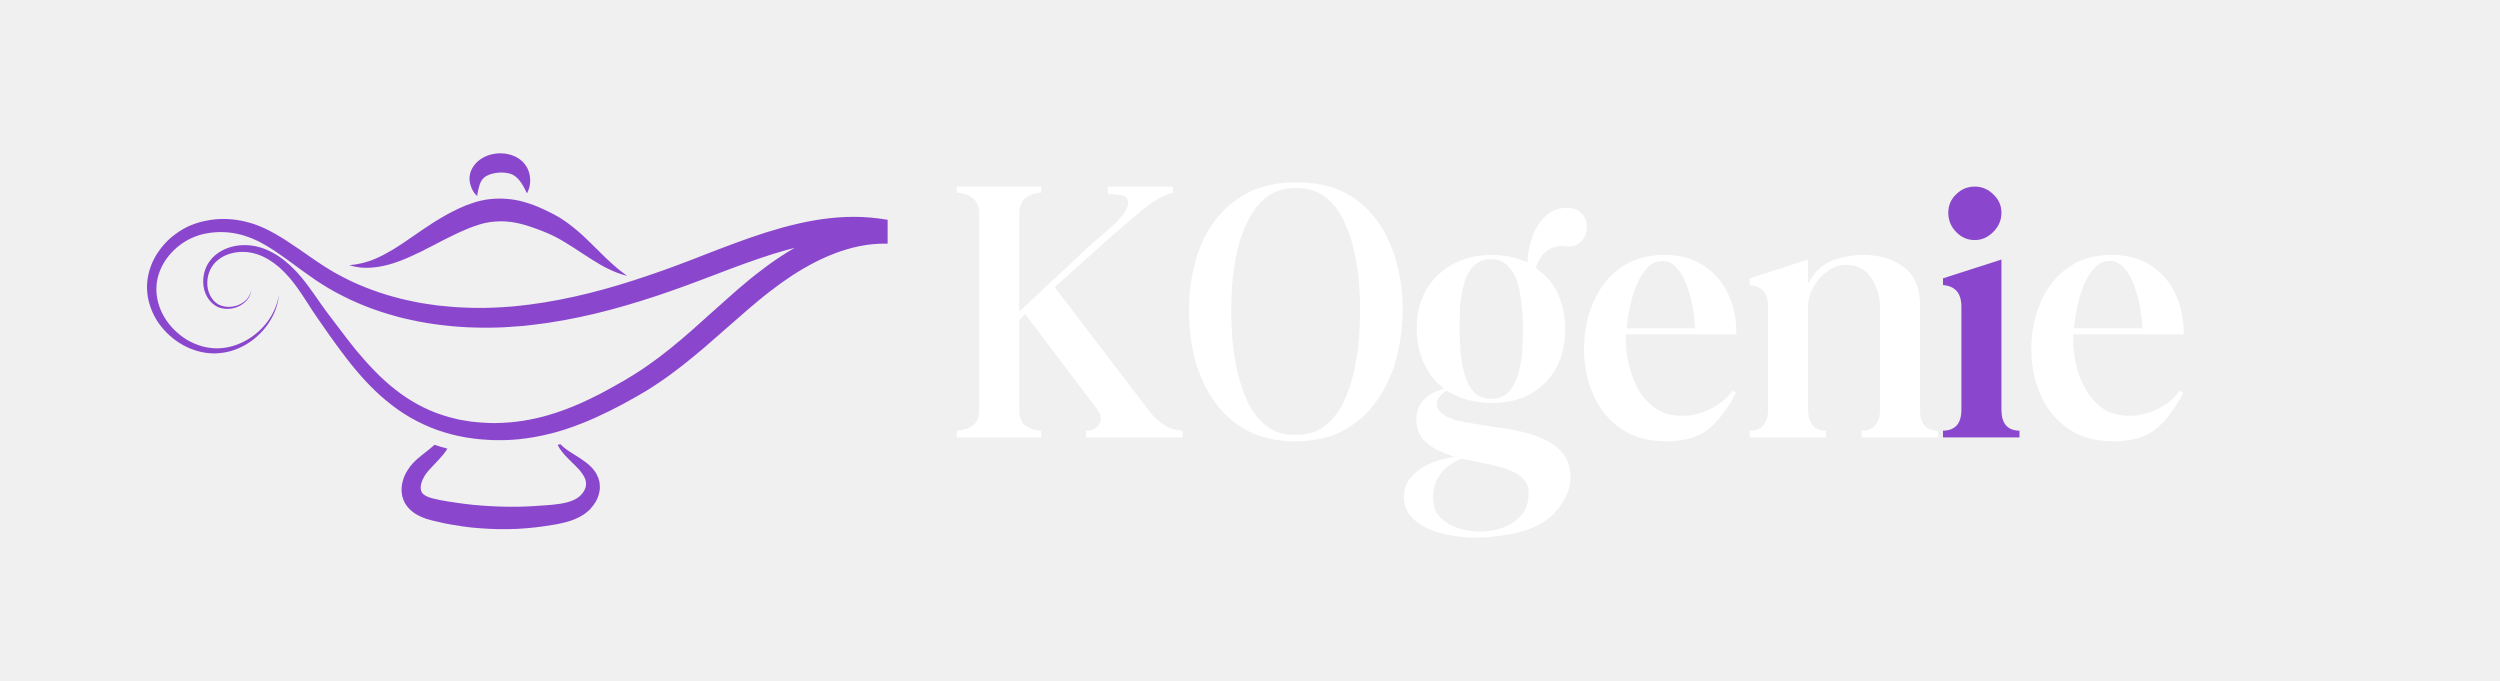
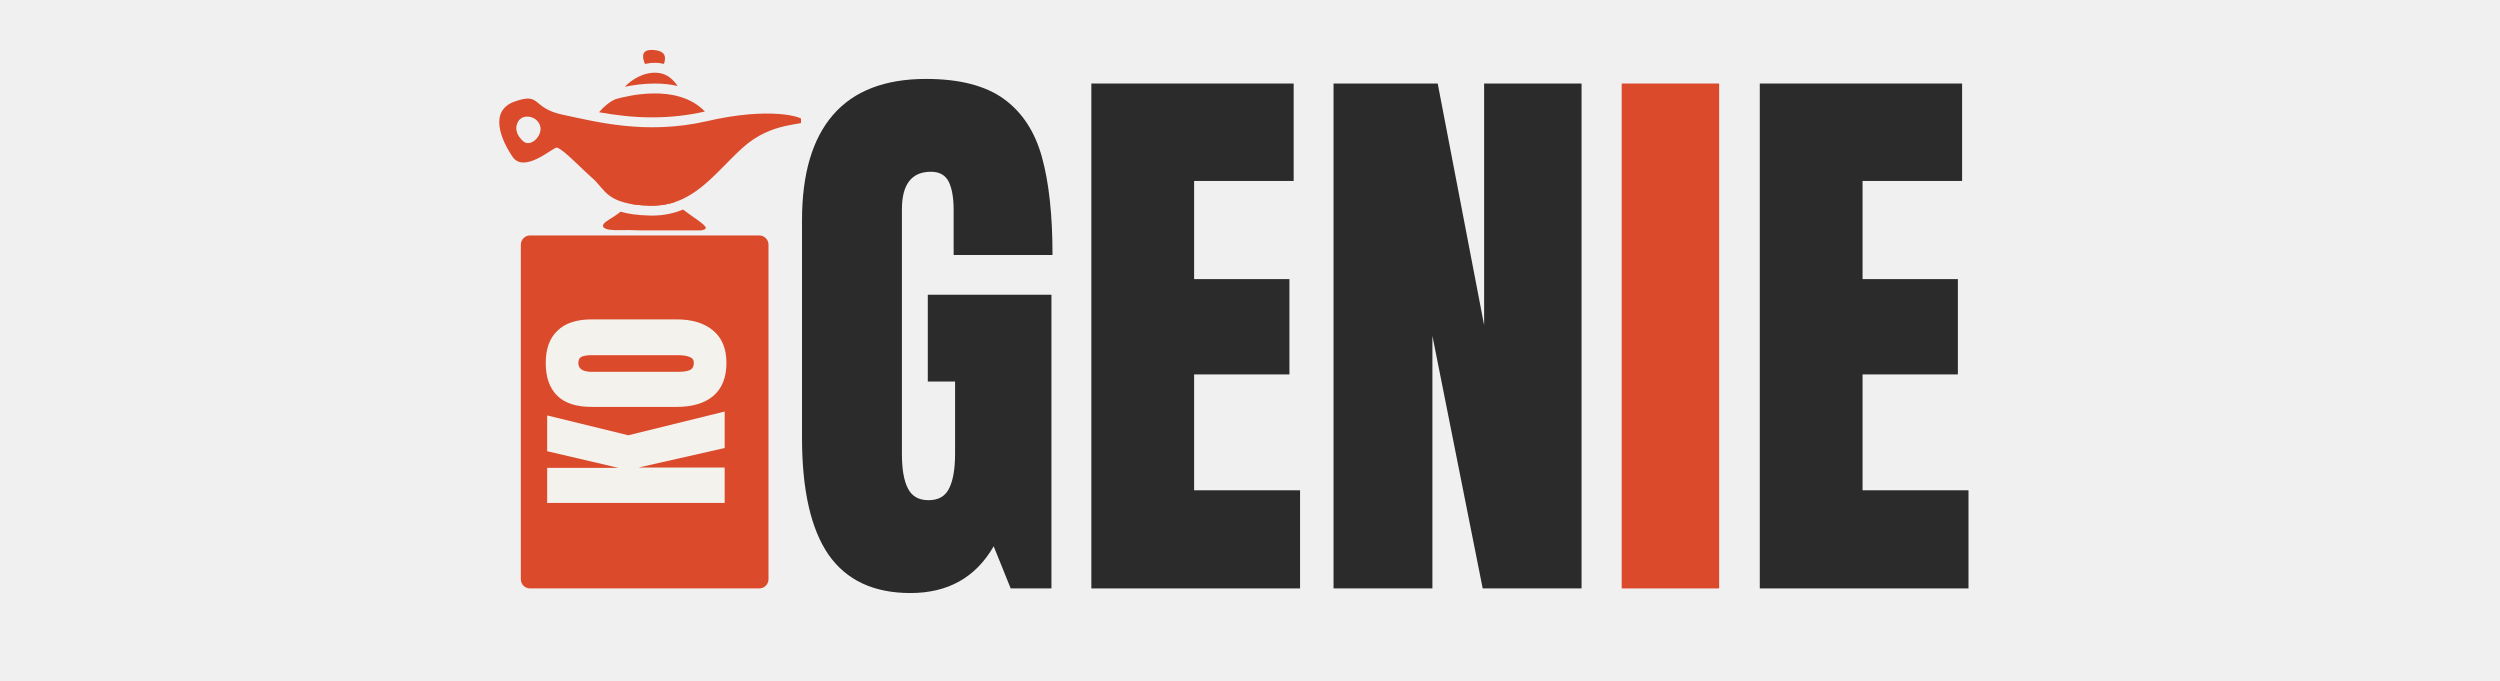
<svg xmlns="http://www.w3.org/2000/svg" width="147" zoomAndPan="magnify" viewBox="0 0 110.25 30" height="40" preserveAspectRatio="xMidYMid meet" version="1.0">
  <defs>
    <g />
-     <clipPath id="8ba54fa2aa">
-       <path d="M 6.484 9.547 L 39.145 9.547 L 39.145 19.418 L 6.484 19.418 Z M 6.484 9.547 " clip-rule="nonzero" />
+     <clipPath id="ffde6cd8a9">
+       <path d="M 22.969 10.383 L 33.891 10.383 L 33.891 25.953 L 22.969 25.953 Z M 22.969 10.383 " clip-rule="nonzero" />
    </clipPath>
-     <clipPath id="f5e36db092">
-       <path d="M 20 6.758 L 24 6.758 L 24 9 L 20 9 Z M 20 6.758 " clip-rule="nonzero" />
+     <clipPath id="9de59478de">
+       <path d="M 23.375 10.383 L 33.484 10.383 C 33.59 10.383 33.695 10.426 33.77 10.504 C 33.848 10.578 33.891 10.684 33.891 10.789 L 33.891 25.543 C 33.891 25.652 33.848 25.754 33.77 25.832 C 33.695 25.906 33.59 25.949 33.484 25.949 L 23.375 25.949 C 23.266 25.949 23.164 25.906 23.086 25.832 C 23.012 25.754 22.969 25.652 22.969 25.543 L 22.969 10.789 C 22.969 10.684 23.012 10.578 23.086 10.504 C 23.164 10.426 23.266 10.383 23.375 10.383 Z M 23.375 10.383 " clip-rule="nonzero" />
    </clipPath>
-     <clipPath id="fc7a5ce798">
-       <path d="M 17.703 19.574 L 26.461 19.574 L 26.461 23.336 L 17.703 23.336 Z M 17.703 19.574 " clip-rule="nonzero" />
+     <clipPath id="605f97331d">
+       <path d="M 26 9 L 32 9 L 32 10.16 L 26 10.16 Z M 26 9 " clip-rule="nonzero" />
+     </clipPath>
+     <clipPath id="c354e0a52c">
+       <path d="M 28 2.18 L 30 2.18 L 30 3 L 28 3 Z M 28 2.18 " clip-rule="nonzero" />
+     </clipPath>
+     <clipPath id="f5348f91cd">
+       <path d="M 22 4 L 35.324 4 L 35.324 10 L 22 10 Z M 22 4 " clip-rule="nonzero" />
    </clipPath>
  </defs>
-   <g fill="#ffffff" fill-opacity="1">
-     <g transform="translate(42.07386, 19.29001)">
+   <g fill="#2b2b2b" fill-opacity="1">
+     <g transform="translate(34.5717, 25.9496)">
      <g>
-         <path d="M 3.844 0 L 0.125 0 L 0.125 -0.297 C 0.383 -0.305 0.613 -0.379 0.812 -0.516 C 1.008 -0.648 1.109 -0.883 1.109 -1.219 L 1.109 -9.859 C 1.109 -10.18 1.008 -10.414 0.812 -10.562 C 0.613 -10.707 0.383 -10.785 0.125 -10.797 L 0.125 -11.062 L 3.844 -11.062 L 3.844 -10.797 C 3.582 -10.785 3.352 -10.707 3.156 -10.562 C 2.969 -10.414 2.875 -10.18 2.875 -9.859 L 2.875 -5.547 L 6.047 -8.516 C 6.141 -8.598 6.273 -8.711 6.453 -8.859 C 6.629 -9.004 6.812 -9.164 7 -9.344 C 7.188 -9.52 7.344 -9.691 7.469 -9.859 C 7.602 -10.035 7.672 -10.191 7.672 -10.328 C 7.672 -10.535 7.586 -10.648 7.422 -10.672 C 7.254 -10.703 7.039 -10.723 6.781 -10.734 L 6.781 -11.062 L 9.656 -11.062 L 9.656 -10.781 C 9.445 -10.75 9.195 -10.645 8.906 -10.469 C 8.625 -10.289 8.32 -10.062 8 -9.781 C 7.676 -9.508 7.348 -9.227 7.016 -8.938 L 4.438 -6.625 L 8.625 -1.141 C 8.801 -0.91 9.008 -0.719 9.25 -0.562 C 9.488 -0.406 9.766 -0.316 10.078 -0.297 L 10.078 0 L 5.812 0 L 5.812 -0.297 C 5.926 -0.297 6.051 -0.32 6.188 -0.375 C 6.258 -0.414 6.32 -0.473 6.375 -0.547 C 6.438 -0.617 6.469 -0.707 6.469 -0.812 C 6.469 -0.938 6.445 -1.031 6.406 -1.094 C 6.383 -1.133 6.363 -1.172 6.344 -1.203 C 6.312 -1.242 6.285 -1.273 6.266 -1.297 L 3.141 -5.438 L 2.875 -5.172 L 2.875 -1.219 C 2.875 -0.883 2.969 -0.648 3.156 -0.516 C 3.352 -0.379 3.582 -0.305 3.844 -0.297 Z M 3.844 0 " />
+         <path d="M 5.578 0.203 C 3.961 0.203 2.758 -0.359 1.969 -1.484 C 1.188 -2.617 0.797 -4.336 0.797 -6.641 L 0.797 -16.234 C 0.797 -18.285 1.254 -19.836 2.172 -20.891 C 3.086 -21.941 4.453 -22.469 6.266 -22.469 C 7.734 -22.469 8.875 -22.176 9.688 -21.594 C 10.5 -21.008 11.062 -20.156 11.375 -19.031 C 11.688 -17.906 11.844 -16.461 11.844 -14.703 L 7.484 -14.703 L 7.484 -16.688 C 7.484 -17.227 7.41 -17.645 7.266 -17.938 C 7.117 -18.227 6.859 -18.375 6.484 -18.375 C 5.629 -18.375 5.203 -17.82 5.203 -16.719 L 5.203 -5.938 C 5.203 -5.258 5.289 -4.75 5.469 -4.406 C 5.645 -4.062 5.945 -3.891 6.375 -3.891 C 6.812 -3.891 7.113 -4.062 7.281 -4.406 C 7.457 -4.75 7.547 -5.258 7.547 -5.938 L 7.547 -9.125 L 6.344 -9.125 L 6.344 -12.953 L 11.797 -12.953 L 11.797 0 L 10 0 L 9.25 -1.859 C 8.457 -0.484 7.234 0.203 5.578 0.203 Z M 5.578 0.203 " />
      </g>
    </g>
  </g>
-   <g fill="#ffffff" fill-opacity="1">
-     <g transform="translate(52.0139, 19.29001)">
+   <g fill="#2b2b2b" fill-opacity="1">
+     <g transform="translate(47.14448, 25.9496)">
      <g>
-         <path d="M 0.422 -5.609 C 0.422 -6.367 0.516 -7.086 0.703 -7.766 C 0.891 -8.441 1.176 -9.039 1.562 -9.562 C 1.957 -10.082 2.445 -10.492 3.031 -10.797 C 3.625 -11.098 4.328 -11.25 5.141 -11.25 C 6.223 -11.25 7.109 -10.992 7.797 -10.484 C 8.484 -9.973 8.992 -9.289 9.328 -8.438 C 9.672 -7.594 9.844 -6.664 9.844 -5.656 C 9.844 -4.906 9.75 -4.176 9.562 -3.469 C 9.375 -2.77 9.082 -2.145 8.688 -1.594 C 8.301 -1.051 7.812 -0.617 7.219 -0.297 C 6.633 0.016 5.93 0.172 5.109 0.172 C 4.297 0.172 3.594 0.016 3 -0.297 C 2.414 -0.609 1.93 -1.035 1.547 -1.578 C 1.16 -2.117 0.875 -2.734 0.688 -3.422 C 0.508 -4.117 0.422 -4.848 0.422 -5.609 Z M 2.281 -5.578 C 2.281 -5.254 2.297 -4.859 2.328 -4.391 C 2.367 -3.922 2.441 -3.438 2.547 -2.938 C 2.66 -2.445 2.816 -1.984 3.016 -1.547 C 3.223 -1.117 3.5 -0.77 3.844 -0.5 C 4.188 -0.238 4.613 -0.109 5.125 -0.109 C 5.633 -0.109 6.062 -0.238 6.406 -0.5 C 6.75 -0.77 7.023 -1.117 7.234 -1.547 C 7.441 -1.984 7.598 -2.453 7.703 -2.953 C 7.816 -3.453 7.891 -3.938 7.922 -4.406 C 7.953 -4.875 7.969 -5.273 7.969 -5.609 C 7.969 -5.93 7.953 -6.32 7.922 -6.781 C 7.891 -7.25 7.816 -7.727 7.703 -8.219 C 7.598 -8.707 7.441 -9.16 7.234 -9.578 C 7.035 -10.004 6.766 -10.348 6.422 -10.609 C 6.078 -10.867 5.648 -11 5.141 -11 C 4.629 -11 4.203 -10.867 3.859 -10.609 C 3.516 -10.348 3.238 -10.004 3.031 -9.578 C 2.82 -9.16 2.66 -8.707 2.547 -8.219 C 2.441 -7.727 2.367 -7.25 2.328 -6.781 C 2.297 -6.312 2.281 -5.91 2.281 -5.578 Z M 2.281 -5.578 " />
+         <path d="M 0.984 0 L 0.984 -22.266 L 9.906 -22.266 L 9.906 -17.969 L 5.516 -17.969 L 5.516 -13.641 L 9.719 -13.641 L 9.719 -9.438 L 5.516 -9.438 L 5.516 -4.328 L 10.188 -4.328 L 10.188 0 Z M 0.984 0 " />
      </g>
    </g>
  </g>
-   <g fill="#ffffff" fill-opacity="1">
-     <g transform="translate(62.05641, 19.29001)">
+   <g fill="#2b2b2b" fill-opacity="1">
+     <g transform="translate(57.82486, 25.9496)">
      <g>
-         <path d="M -0.141 2.609 C -0.141 2.305 -0.051 2.039 0.125 1.812 C 0.301 1.582 0.531 1.395 0.812 1.25 C 1.094 1.102 1.375 1 1.656 0.938 L 2.078 0.859 L 1.672 0.703 C 1.297 0.566 0.988 0.379 0.75 0.141 C 0.52 -0.098 0.406 -0.426 0.406 -0.844 C 0.406 -1.133 0.504 -1.395 0.703 -1.625 C 0.898 -1.852 1.141 -2.004 1.422 -2.078 L 1.625 -2.156 L 1.469 -2.281 C 1.113 -2.602 0.848 -2.984 0.672 -3.422 C 0.504 -3.859 0.422 -4.316 0.422 -4.797 C 0.422 -5.461 0.562 -6.035 0.844 -6.516 C 1.125 -6.992 1.516 -7.367 2.016 -7.641 C 2.516 -7.91 3.082 -8.047 3.719 -8.047 C 4.219 -8.047 4.695 -7.957 5.156 -7.781 L 5.312 -7.719 L 5.312 -7.891 C 5.344 -8.242 5.422 -8.586 5.547 -8.922 C 5.68 -9.266 5.875 -9.551 6.125 -9.781 C 6.375 -10.008 6.68 -10.125 7.047 -10.125 C 7.316 -10.125 7.531 -10.047 7.688 -9.891 C 7.844 -9.742 7.922 -9.539 7.922 -9.281 C 7.922 -9.039 7.848 -8.836 7.703 -8.672 C 7.566 -8.504 7.379 -8.422 7.141 -8.422 C 7.098 -8.422 7.051 -8.422 7 -8.422 C 6.945 -8.43 6.891 -8.438 6.828 -8.438 C 6.547 -8.438 6.305 -8.352 6.109 -8.188 C 5.922 -8.031 5.785 -7.82 5.703 -7.562 L 5.672 -7.484 L 5.734 -7.422 C 6.172 -7.117 6.484 -6.734 6.672 -6.266 C 6.867 -5.805 6.969 -5.316 6.969 -4.797 C 6.969 -3.797 6.672 -3 6.078 -2.406 C 5.492 -1.812 4.707 -1.516 3.719 -1.516 C 3.395 -1.516 3.066 -1.555 2.734 -1.641 C 2.41 -1.723 2.109 -1.848 1.828 -2.016 L 1.781 -2.047 L 1.703 -2.031 C 1.617 -1.988 1.531 -1.914 1.438 -1.812 C 1.352 -1.719 1.312 -1.602 1.312 -1.469 C 1.312 -1.363 1.336 -1.273 1.391 -1.203 C 1.453 -1.129 1.523 -1.062 1.609 -1 C 1.68 -0.945 1.77 -0.898 1.875 -0.859 C 1.977 -0.816 2.082 -0.781 2.188 -0.75 C 2.406 -0.695 2.617 -0.656 2.828 -0.625 C 3.035 -0.594 3.191 -0.566 3.297 -0.547 C 3.453 -0.523 3.609 -0.5 3.766 -0.469 C 3.93 -0.445 4.094 -0.426 4.25 -0.406 C 4.57 -0.363 4.898 -0.297 5.234 -0.203 C 5.578 -0.117 5.895 0 6.188 0.156 C 6.488 0.312 6.734 0.52 6.922 0.781 C 7.109 1.039 7.203 1.375 7.203 1.781 C 7.203 2.082 7.125 2.375 6.969 2.656 C 6.82 2.945 6.633 3.203 6.406 3.422 C 6.133 3.68 5.801 3.883 5.406 4.031 C 5.008 4.176 4.598 4.273 4.172 4.328 C 3.754 4.391 3.352 4.422 2.969 4.422 C 2.676 4.422 2.348 4.391 1.984 4.328 C 1.629 4.273 1.289 4.18 0.969 4.047 C 0.645 3.91 0.379 3.723 0.172 3.484 C -0.035 3.254 -0.141 2.961 -0.141 2.609 Z M 3.688 -7.859 C 3.344 -7.859 3.078 -7.742 2.891 -7.516 C 2.703 -7.297 2.566 -7.02 2.484 -6.688 C 2.398 -6.352 2.348 -6.016 2.328 -5.672 C 2.316 -5.328 2.312 -5.035 2.312 -4.797 C 2.312 -4.555 2.32 -4.266 2.344 -3.922 C 2.363 -3.578 2.414 -3.234 2.5 -2.891 C 2.582 -2.555 2.719 -2.273 2.906 -2.047 C 3.102 -1.816 3.375 -1.703 3.719 -1.703 C 4.062 -1.703 4.328 -1.816 4.516 -2.047 C 4.703 -2.273 4.836 -2.555 4.922 -2.891 C 5.016 -3.234 5.066 -3.578 5.078 -3.922 C 5.098 -4.266 5.109 -4.555 5.109 -4.797 C 5.109 -5.035 5.094 -5.328 5.062 -5.672 C 5.039 -6.023 4.988 -6.363 4.906 -6.688 C 4.82 -7.02 4.68 -7.297 4.484 -7.516 C 4.297 -7.742 4.031 -7.859 3.688 -7.859 Z M 2.375 0.953 C 2.02 1.078 1.723 1.289 1.484 1.594 C 1.254 1.895 1.141 2.242 1.141 2.641 C 1.141 3.035 1.254 3.336 1.484 3.547 C 1.711 3.766 1.984 3.922 2.297 4.016 C 2.617 4.109 2.922 4.156 3.203 4.156 C 3.535 4.156 3.867 4.098 4.203 3.984 C 4.535 3.867 4.812 3.688 5.031 3.438 C 5.25 3.188 5.359 2.852 5.359 2.438 C 5.359 2.188 5.285 1.988 5.141 1.844 C 5.004 1.695 4.828 1.578 4.609 1.484 C 4.398 1.391 4.195 1.32 4 1.281 C 3.895 1.258 3.797 1.234 3.703 1.203 C 3.609 1.18 3.523 1.164 3.453 1.156 C 3.285 1.125 3.117 1.086 2.953 1.047 C 2.785 1.016 2.613 0.977 2.438 0.938 L 2.406 0.938 Z M 2.375 0.953 " />
+         <path d="M 0.984 0 L 0.984 -22.266 L 5.578 -22.266 L 7.625 -11.609 L 7.625 -22.266 L 11.922 -22.266 L 11.922 0 L 7.562 0 L 5.344 -11.141 L 5.344 0 Z M 0.984 0 " />
      </g>
    </g>
  </g>
-   <g fill="#ffffff" fill-opacity="1">
-     <g transform="translate(69.43458, 19.29001)">
+   <g fill="#db4a2b" fill-opacity="1">
+     <g transform="translate(70.73636, 25.9496)">
      <g>
-         <path d="M 0.422 -3.906 C 0.422 -4.645 0.555 -5.328 0.828 -5.953 C 1.098 -6.586 1.492 -7.094 2.016 -7.469 C 2.535 -7.852 3.188 -8.047 3.969 -8.047 C 4.633 -8.047 5.203 -7.895 5.672 -7.594 C 6.148 -7.289 6.516 -6.875 6.766 -6.344 C 7.016 -5.82 7.141 -5.238 7.141 -4.594 L 7.141 -4.547 L 2.266 -4.547 L 2.266 -4.297 C 2.266 -3.93 2.312 -3.555 2.406 -3.172 C 2.5 -2.785 2.641 -2.426 2.828 -2.094 C 3.023 -1.758 3.281 -1.484 3.594 -1.266 C 3.906 -1.055 4.289 -0.953 4.75 -0.953 C 5.164 -0.953 5.578 -1.051 5.984 -1.25 C 6.391 -1.445 6.719 -1.719 6.969 -2.062 L 7.125 -1.969 C 6.781 -1.301 6.383 -0.773 5.938 -0.391 C 5.488 -0.016 4.859 0.172 4.047 0.172 C 3.266 0.172 2.602 -0.008 2.062 -0.375 C 1.531 -0.738 1.125 -1.227 0.844 -1.844 C 0.562 -2.469 0.422 -3.156 0.422 -3.906 Z M 2.312 -4.938 L 2.312 -4.812 L 5.312 -4.812 L 5.312 -4.938 C 5.301 -5.145 5.27 -5.406 5.219 -5.719 C 5.164 -6.031 5.082 -6.344 4.969 -6.656 C 4.863 -6.977 4.719 -7.242 4.531 -7.453 C 4.352 -7.672 4.133 -7.781 3.875 -7.781 C 3.602 -7.781 3.375 -7.672 3.188 -7.453 C 3 -7.242 2.844 -6.984 2.719 -6.672 C 2.594 -6.359 2.5 -6.039 2.438 -5.719 C 2.375 -5.406 2.332 -5.145 2.312 -4.938 Z M 2.312 -4.938 " />
+         <path d="M 0.781 0 L 0.781 -22.266 L 5.078 -22.266 L 5.078 0 Z M 0.781 0 " />
      </g>
    </g>
  </g>
-   <g fill="#ffffff" fill-opacity="1">
-     <g transform="translate(77.0177, 19.29001)">
+   <g fill="#2b2b2b" fill-opacity="1">
+     <g transform="translate(76.62273, 25.9496)">
      <g>
-         <path d="M 0.141 -7.016 L 2.719 -7.844 L 2.719 -6.797 L 2.922 -7.109 C 3.18 -7.473 3.508 -7.719 3.906 -7.844 C 4.312 -7.977 4.723 -8.047 5.141 -8.047 C 5.879 -8.047 6.484 -7.863 6.953 -7.5 C 7.422 -7.145 7.656 -6.582 7.656 -5.812 L 7.656 -1.219 C 7.656 -0.906 7.719 -0.676 7.844 -0.531 C 7.969 -0.383 8.172 -0.305 8.453 -0.297 L 8.453 0 L 5.078 0 L 5.078 -0.297 C 5.617 -0.305 5.891 -0.613 5.891 -1.219 L 5.891 -5.766 C 5.891 -6.066 5.832 -6.352 5.719 -6.625 C 5.613 -6.906 5.453 -7.141 5.234 -7.328 C 5.023 -7.516 4.742 -7.609 4.391 -7.609 C 4.086 -7.609 3.805 -7.508 3.547 -7.312 C 3.297 -7.125 3.094 -6.891 2.938 -6.609 C 2.789 -6.328 2.719 -6.047 2.719 -5.766 L 2.719 -1.219 C 2.719 -0.613 2.984 -0.305 3.516 -0.297 L 3.516 0 L 0.141 0 L 0.141 -0.297 C 0.68 -0.305 0.953 -0.613 0.953 -1.219 L 0.953 -5.766 C 0.953 -6.359 0.68 -6.676 0.141 -6.719 Z M 0.141 -7.016 " />
+         <path d="M 0.984 0 L 0.984 -22.266 L 9.906 -22.266 L 9.906 -17.969 L 5.516 -17.969 L 5.516 -13.641 L 9.719 -13.641 L 9.719 -9.438 L 5.516 -9.438 L 5.516 -4.328 L 10.188 -4.328 L 10.188 0 Z M 0.984 0 " />
      </g>
    </g>
  </g>
-   <g fill="#8a47ce" fill-opacity="1">
-     <g transform="translate(85.4975, 19.29001)">
+   <g clip-path="url(#ffde6cd8a9)">
+     <g clip-path="url(#9de59478de)">
+       <path fill="#db4a2b" d="M 22.969 10.383 L 33.891 10.383 L 33.891 25.953 L 22.969 25.953 Z M 22.969 10.383 " fill-opacity="1" fill-rule="nonzero" />
+     </g>
+   </g>
+   <path fill="#db4a2b" d="M 28.746 9.07 C 29.137 9.07 29.484 9.008 29.801 8.898 L 27.719 8.977 C 27.969 9.027 28.273 9.059 28.645 9.07 C 28.68 9.07 28.715 9.07 28.746 9.07 Z M 28.746 9.07 " fill-opacity="1" fill-rule="nonzero" />
+   <g clip-path="url(#605f97331d)">
+     <path fill="#db4a2b" d="M 30.125 9.242 C 29.719 9.406 29.266 9.508 28.746 9.508 C 28.711 9.508 28.672 9.504 28.633 9.504 C 28.129 9.492 27.715 9.438 27.371 9.336 C 27.129 9.531 26.859 9.672 26.711 9.785 C 26.484 9.957 26.52 10.184 27.391 10.148 C 28.262 10.113 31.258 10.379 31.121 10.027 C 31.059 9.867 30.504 9.543 30.125 9.242 Z M 30.125 9.242 " fill-opacity="1" fill-rule="nonzero" />
+   </g>
+   <path fill="#db4a2b" d="M 28.77 5.176 C 29.555 5.176 30.336 5.09 31.086 4.918 C 29.855 3.633 27.57 4.266 27.234 4.348 C 26.984 4.406 26.656 4.668 26.418 4.949 C 27.113 5.074 27.898 5.176 28.77 5.176 Z M 28.77 5.176 " fill-opacity="1" fill-rule="nonzero" />
+   <path fill="#db4a2b" d="M 28.879 3.684 C 29.238 3.684 29.574 3.719 29.883 3.793 C 29.703 3.527 29.438 3.258 29.031 3.215 C 28.414 3.148 27.859 3.504 27.555 3.828 C 27.883 3.758 28.355 3.684 28.879 3.684 Z M 28.879 3.684 " fill-opacity="1" fill-rule="nonzero" />
+   <g clip-path="url(#c354e0a52c)">
+     <path fill="#db4a2b" d="M 28.883 2.77 C 28.945 2.77 29.012 2.773 29.074 2.781 C 29.145 2.789 29.215 2.801 29.281 2.816 C 29.387 2.5 29.348 2.227 28.773 2.203 C 28.246 2.18 28.332 2.566 28.445 2.82 C 28.582 2.789 28.727 2.77 28.883 2.77 Z M 28.883 2.77 " fill-opacity="1" fill-rule="nonzero" />
+   </g>
+   <g clip-path="url(#f5348f91cd)">
+     <path fill="#db4a2b" d="M 35.457 5.34 C 35.434 5.129 33.91 4.711 31.191 5.34 C 28.473 5.969 26.242 5.355 24.828 5.062 C 23.418 4.766 23.887 4.066 22.719 4.469 C 21.555 4.867 22.074 6.125 22.598 6.906 C 23.121 7.691 24.43 6.453 24.566 6.508 C 24.898 6.633 25.578 7.379 26.137 7.867 C 26.695 8.355 26.73 9.016 28.645 9.07 C 30.562 9.121 31.469 7.676 32.758 6.508 C 34.051 5.34 35.477 5.547 35.457 5.34 Z M 23.07 6.227 C 22.852 6.031 22.641 5.703 22.863 5.34 C 23.062 5.02 23.656 5.094 23.812 5.527 C 23.969 5.957 23.406 6.531 23.07 6.227 Z M 23.07 6.227 " fill-opacity="1" fill-rule="nonzero" />
+   </g>
+   <g fill="#F3F2ED" fill-opacity="1">
+     <g transform="translate(31.95794, 22.52364)">
      <g>
-         <path d="M 0.188 -7.016 L 2.766 -7.844 L 2.766 -1.219 C 2.766 -0.613 3.031 -0.305 3.562 -0.297 L 3.562 0 L 0.188 0 L 0.188 -0.297 C 0.727 -0.305 1 -0.613 1 -1.219 L 1 -5.766 C 1 -6.359 0.727 -6.676 0.188 -6.719 Z M 0.422 -9.906 C 0.422 -10.227 0.535 -10.5 0.766 -10.719 C 0.992 -10.945 1.27 -11.062 1.594 -11.062 C 1.906 -11.062 2.176 -10.945 2.406 -10.719 C 2.645 -10.5 2.766 -10.227 2.766 -9.906 C 2.766 -9.582 2.645 -9.301 2.406 -9.062 C 2.164 -8.82 1.895 -8.703 1.594 -8.703 C 1.27 -8.703 0.992 -8.82 0.766 -9.062 C 0.535 -9.301 0.422 -9.582 0.422 -9.906 Z M 0.422 -9.906 " />
+         <path d="M 0 -0.344 L -7.828 -0.344 L -7.828 -1.891 L -4.688 -1.891 L -7.828 -2.625 L -7.828 -4.203 L -4.25 -3.328 L 0 -4.375 L 0 -2.766 L -3.797 -1.906 L 0 -1.906 Z M 0 -0.344 " />
      </g>
    </g>
  </g>
-   <g fill="#ffffff" fill-opacity="1">
-     <g transform="translate(89.16056, 19.29001)">
+   <g fill="#F3F2ED" fill-opacity="1">
+     <g transform="translate(31.95794, 18.2256)">
      <g>
-         <path d="M 0.422 -3.906 C 0.422 -4.645 0.555 -5.328 0.828 -5.953 C 1.098 -6.586 1.492 -7.094 2.016 -7.469 C 2.535 -7.852 3.188 -8.047 3.969 -8.047 C 4.633 -8.047 5.203 -7.895 5.672 -7.594 C 6.148 -7.289 6.516 -6.875 6.766 -6.344 C 7.016 -5.82 7.141 -5.238 7.141 -4.594 L 7.141 -4.547 L 2.266 -4.547 L 2.266 -4.297 C 2.266 -3.93 2.312 -3.555 2.406 -3.172 C 2.5 -2.785 2.641 -2.426 2.828 -2.094 C 3.023 -1.758 3.281 -1.484 3.594 -1.266 C 3.906 -1.055 4.289 -0.953 4.75 -0.953 C 5.164 -0.953 5.578 -1.051 5.984 -1.25 C 6.391 -1.445 6.719 -1.719 6.969 -2.062 L 7.125 -1.969 C 6.781 -1.301 6.383 -0.773 5.938 -0.391 C 5.488 -0.016 4.859 0.172 4.047 0.172 C 3.266 0.172 2.602 -0.008 2.062 -0.375 C 1.531 -0.738 1.125 -1.227 0.844 -1.844 C 0.562 -2.469 0.422 -3.156 0.422 -3.906 Z M 2.312 -4.938 L 2.312 -4.812 L 5.312 -4.812 L 5.312 -4.938 C 5.301 -5.145 5.27 -5.406 5.219 -5.719 C 5.164 -6.031 5.082 -6.344 4.969 -6.656 C 4.863 -6.977 4.719 -7.242 4.531 -7.453 C 4.352 -7.672 4.133 -7.781 3.875 -7.781 C 3.602 -7.781 3.375 -7.672 3.188 -7.453 C 3 -7.242 2.844 -6.984 2.719 -6.672 C 2.594 -6.359 2.5 -6.039 2.438 -5.719 C 2.375 -5.406 2.332 -5.145 2.312 -4.938 Z M 2.312 -4.938 " />
+         <path d="M 0.078 -2.219 C 0.078 -1.582 -0.113 -1.098 -0.5 -0.766 C -0.883 -0.441 -1.426 -0.281 -2.125 -0.281 L -5.859 -0.281 C -6.535 -0.281 -7.039 -0.441 -7.375 -0.766 C -7.719 -1.098 -7.891 -1.582 -7.891 -2.219 C -7.891 -2.844 -7.719 -3.316 -7.375 -3.641 C -7.039 -3.973 -6.535 -4.141 -5.859 -4.141 L -2.125 -4.141 C -1.426 -4.141 -0.883 -3.973 -0.5 -3.641 C -0.113 -3.316 0.078 -2.844 0.078 -2.219 Z M -1.359 -2.219 C -1.359 -2.352 -1.422 -2.441 -1.547 -2.484 C -1.672 -2.535 -1.844 -2.562 -2.062 -2.562 L -5.891 -2.562 C -6.055 -2.562 -6.191 -2.539 -6.297 -2.5 C -6.398 -2.457 -6.453 -2.363 -6.453 -2.219 C -6.453 -1.957 -6.254 -1.828 -5.859 -1.828 L -2.047 -1.828 C -1.828 -1.828 -1.656 -1.852 -1.531 -1.906 C -1.414 -1.969 -1.359 -2.07 -1.359 -2.219 Z M -1.359 -2.219 " />
      </g>
    </g>
  </g>
-   <g clip-path="url(#8ba54fa2aa)">
-     <path fill="#8a47ce" d="M 38.75 9.633 C 38.504 9.602 38.262 9.582 38.016 9.57 C 37.773 9.559 37.531 9.559 37.285 9.57 C 37.043 9.578 36.805 9.598 36.562 9.625 C 35.605 9.734 34.68 9.969 33.781 10.25 C 32.887 10.535 32.02 10.867 31.16 11.199 L 30.52 11.449 C 30.305 11.531 30.094 11.609 29.879 11.691 C 29.453 11.852 29.023 12.004 28.594 12.148 C 28.164 12.297 27.73 12.434 27.297 12.566 C 26.863 12.695 26.426 12.816 25.988 12.926 C 25.113 13.145 24.227 13.32 23.336 13.434 C 23.223 13.449 23.113 13.461 23 13.473 C 22.891 13.488 22.781 13.496 22.668 13.508 L 22.453 13.527 L 22.414 13.527 L 22.332 13.535 L 22.164 13.547 L 21.996 13.555 C 21.547 13.582 21.102 13.586 20.652 13.57 C 20.207 13.559 19.762 13.523 19.316 13.473 C 19.207 13.457 19.094 13.445 18.984 13.426 L 18.82 13.402 L 18.57 13.363 L 18.324 13.316 L 18.16 13.281 C 18.105 13.273 18.051 13.262 17.996 13.246 L 17.836 13.211 L 17.672 13.172 C 17.562 13.145 17.457 13.117 17.348 13.086 C 17.133 13.027 16.922 12.965 16.711 12.891 C 16.289 12.75 15.875 12.582 15.473 12.395 C 15.422 12.371 15.375 12.348 15.324 12.32 C 15.273 12.297 15.223 12.273 15.176 12.246 L 15.027 12.168 C 15.004 12.156 14.977 12.145 14.953 12.129 L 14.883 12.09 L 14.738 12.012 L 14.59 11.922 L 14.516 11.879 L 14.449 11.836 C 14.402 11.809 14.355 11.777 14.309 11.75 C 13.93 11.508 13.559 11.242 13.18 10.98 C 12.988 10.848 12.793 10.719 12.594 10.59 L 12.445 10.496 L 12.293 10.406 L 12.137 10.312 C 12.109 10.297 12.082 10.285 12.059 10.27 L 11.984 10.23 C 11.555 9.992 11.086 9.816 10.602 9.727 C 10.113 9.633 9.605 9.633 9.121 9.727 C 9.09 9.734 9.062 9.738 9.031 9.746 L 8.938 9.766 L 8.855 9.785 L 8.828 9.793 L 8.805 9.801 C 8.793 9.805 8.777 9.809 8.762 9.812 C 8.641 9.848 8.523 9.891 8.406 9.938 C 8.176 10.035 7.957 10.16 7.758 10.309 C 7.555 10.453 7.371 10.621 7.207 10.812 C 7.047 11 6.902 11.207 6.789 11.426 C 6.676 11.648 6.59 11.887 6.539 12.133 C 6.488 12.375 6.469 12.629 6.492 12.879 C 6.535 13.375 6.719 13.848 6.996 14.25 C 7.277 14.648 7.645 14.98 8.066 15.215 C 8.488 15.449 8.965 15.586 9.449 15.586 L 9.512 15.586 L 9.535 15.582 C 9.566 15.582 9.598 15.582 9.625 15.578 C 9.688 15.574 9.746 15.566 9.805 15.559 C 9.922 15.543 10.039 15.52 10.156 15.488 C 10.387 15.422 10.605 15.332 10.809 15.215 C 11.016 15.098 11.207 14.957 11.379 14.797 C 11.551 14.637 11.703 14.461 11.836 14.266 C 11.965 14.074 12.074 13.867 12.156 13.648 C 12.234 13.43 12.285 13.203 12.305 12.977 C 12.238 13.43 12.043 13.859 11.77 14.219 C 11.492 14.578 11.137 14.875 10.734 15.074 C 10.336 15.277 9.891 15.379 9.449 15.359 C 9.398 15.355 9.344 15.352 9.289 15.344 C 9.234 15.336 9.18 15.328 9.125 15.32 C 9.016 15.301 8.91 15.273 8.809 15.238 C 8.598 15.172 8.398 15.078 8.211 14.965 C 8.027 14.848 7.855 14.711 7.699 14.559 C 7.543 14.406 7.406 14.238 7.289 14.055 C 7.059 13.691 6.918 13.27 6.898 12.852 C 6.891 12.641 6.91 12.43 6.961 12.227 C 7.012 12.023 7.094 11.828 7.195 11.645 C 7.402 11.277 7.703 10.961 8.051 10.723 C 8.223 10.605 8.41 10.508 8.605 10.434 C 8.703 10.395 8.805 10.363 8.906 10.336 C 8.918 10.332 8.93 10.332 8.941 10.328 L 8.961 10.324 L 8.977 10.32 L 9.062 10.301 L 9.137 10.289 C 9.164 10.281 9.191 10.277 9.219 10.273 C 9.637 10.211 10.066 10.223 10.48 10.316 C 10.895 10.406 11.297 10.57 11.668 10.789 L 11.742 10.832 C 11.766 10.844 11.789 10.859 11.812 10.875 L 11.953 10.961 L 12.094 11.051 L 12.23 11.145 C 12.418 11.27 12.602 11.402 12.785 11.535 C 13.152 11.805 13.523 12.082 13.914 12.348 C 13.965 12.379 14.016 12.41 14.062 12.445 L 14.141 12.496 L 14.215 12.543 L 14.359 12.633 L 14.516 12.727 L 14.594 12.77 C 14.621 12.785 14.648 12.801 14.672 12.816 L 14.828 12.902 C 14.879 12.93 14.934 12.957 14.984 12.984 C 15.039 13.012 15.09 13.039 15.145 13.066 L 15.305 13.145 C 15.355 13.172 15.41 13.195 15.465 13.223 C 15.574 13.273 15.684 13.32 15.789 13.367 C 16.008 13.461 16.23 13.551 16.453 13.629 C 16.676 13.711 16.902 13.785 17.129 13.852 C 17.242 13.887 17.355 13.918 17.469 13.949 L 17.641 13.996 L 17.812 14.039 C 17.871 14.051 17.93 14.066 17.988 14.078 L 18.16 14.117 L 18.336 14.152 L 18.422 14.172 L 18.508 14.188 L 18.859 14.25 C 18.977 14.27 19.094 14.285 19.207 14.301 C 19.676 14.367 20.148 14.41 20.621 14.434 C 20.738 14.438 20.855 14.441 20.973 14.445 L 21.152 14.449 L 21.328 14.449 C 21.445 14.453 21.562 14.449 21.68 14.449 C 21.801 14.445 21.918 14.445 22.035 14.441 L 22.211 14.434 L 22.387 14.422 L 22.477 14.418 L 22.566 14.41 L 22.738 14.398 C 22.855 14.391 22.977 14.379 23.094 14.371 C 23.211 14.359 23.328 14.348 23.445 14.332 C 24.379 14.227 25.301 14.055 26.211 13.84 C 27.121 13.621 28.02 13.359 28.902 13.066 C 29.344 12.922 29.781 12.766 30.215 12.609 C 30.434 12.527 30.652 12.449 30.867 12.367 L 31.516 12.121 C 32.371 11.793 33.223 11.473 34.082 11.203 C 34.402 11.105 34.723 11.012 35.043 10.93 C 34.82 11.059 34.605 11.191 34.395 11.332 C 34.031 11.57 33.684 11.828 33.344 12.094 C 33.262 12.16 33.176 12.227 33.094 12.293 L 32.969 12.398 L 32.848 12.5 C 32.77 12.566 32.684 12.637 32.605 12.703 L 32.363 12.914 C 31.727 13.469 31.113 14.035 30.492 14.582 C 29.867 15.129 29.238 15.652 28.57 16.113 C 28.406 16.23 28.238 16.344 28.066 16.449 C 28.023 16.477 27.98 16.504 27.938 16.531 L 27.809 16.609 C 27.723 16.664 27.629 16.719 27.543 16.77 C 27.367 16.871 27.188 16.973 27.008 17.074 C 26.828 17.172 26.648 17.273 26.469 17.367 C 25.742 17.742 24.996 18.066 24.227 18.293 C 23.457 18.523 22.664 18.648 21.863 18.656 C 21.816 18.656 21.766 18.656 21.715 18.656 C 21.664 18.652 21.613 18.652 21.566 18.652 L 21.414 18.645 L 21.266 18.637 L 21.117 18.625 L 20.891 18.605 L 20.871 18.602 C 20.871 18.602 20.863 18.602 20.867 18.602 L 20.855 18.602 L 20.82 18.598 C 20.766 18.59 20.711 18.582 20.668 18.574 C 20.57 18.562 20.473 18.547 20.375 18.527 C 20.324 18.52 20.277 18.508 20.227 18.5 C 20.18 18.488 20.133 18.477 20.082 18.465 C 19.891 18.422 19.699 18.367 19.508 18.305 C 19.133 18.184 18.766 18.023 18.418 17.832 C 18.066 17.641 17.734 17.418 17.418 17.168 C 17.102 16.922 16.805 16.648 16.52 16.355 C 16.234 16.062 15.961 15.754 15.699 15.438 C 15.438 15.117 15.188 14.789 14.938 14.457 L 14.559 13.957 L 14.465 13.832 C 14.434 13.789 14.402 13.75 14.371 13.707 C 14.312 13.625 14.254 13.543 14.191 13.457 C 13.953 13.117 13.715 12.77 13.453 12.43 C 13.418 12.391 13.387 12.348 13.352 12.305 C 13.32 12.266 13.285 12.223 13.25 12.18 L 13.223 12.152 L 13.195 12.121 L 13.145 12.059 C 13.105 12.02 13.07 11.98 13.031 11.938 C 12.883 11.781 12.723 11.633 12.555 11.496 C 12.211 11.223 11.82 11 11.383 10.883 C 11.359 10.879 11.336 10.871 11.305 10.867 L 11.262 10.855 L 11.219 10.848 C 11.164 10.836 11.109 10.828 11.055 10.824 C 10.941 10.812 10.832 10.809 10.719 10.809 C 10.496 10.816 10.273 10.855 10.062 10.93 C 9.852 11.004 9.648 11.117 9.48 11.262 C 9.395 11.336 9.316 11.418 9.25 11.512 C 9.18 11.602 9.125 11.703 9.082 11.805 C 8.996 12.012 8.953 12.238 8.961 12.457 C 8.969 12.68 9.023 12.902 9.137 13.094 C 9.191 13.191 9.262 13.281 9.34 13.355 C 9.383 13.395 9.426 13.43 9.469 13.461 C 9.52 13.492 9.566 13.52 9.617 13.543 C 9.824 13.629 10.051 13.641 10.262 13.598 C 10.473 13.555 10.672 13.453 10.824 13.305 C 10.902 13.23 10.969 13.145 11.012 13.047 C 11.055 12.953 11.078 12.848 11.082 12.742 C 11.074 12.848 11.043 12.949 10.992 13.039 C 10.945 13.129 10.879 13.211 10.801 13.277 C 10.645 13.41 10.449 13.492 10.25 13.523 C 10.047 13.551 9.84 13.527 9.664 13.441 C 9.621 13.418 9.578 13.395 9.543 13.363 C 9.5 13.332 9.465 13.301 9.43 13.266 C 9.363 13.195 9.309 13.113 9.266 13.027 C 9.176 12.852 9.137 12.652 9.141 12.457 C 9.145 12.262 9.188 12.066 9.273 11.891 C 9.316 11.805 9.367 11.723 9.426 11.648 C 9.488 11.574 9.559 11.508 9.633 11.449 C 9.785 11.328 9.961 11.242 10.145 11.188 C 10.332 11.133 10.527 11.105 10.723 11.109 C 10.82 11.109 10.918 11.117 11.012 11.133 C 11.062 11.141 11.109 11.148 11.156 11.16 L 11.191 11.168 L 11.227 11.18 C 11.246 11.184 11.273 11.191 11.297 11.199 L 11.305 11.203 C 11.312 11.203 11.309 11.203 11.312 11.203 L 11.332 11.211 L 11.367 11.223 L 11.434 11.246 C 11.48 11.266 11.523 11.281 11.57 11.301 C 11.66 11.344 11.746 11.387 11.832 11.438 C 12 11.539 12.16 11.656 12.312 11.785 C 12.461 11.918 12.602 12.062 12.734 12.211 C 12.766 12.25 12.801 12.289 12.832 12.328 L 12.879 12.387 L 12.891 12.402 L 12.902 12.414 L 12.926 12.445 C 12.957 12.484 12.988 12.527 13.02 12.566 C 13.051 12.605 13.078 12.648 13.109 12.688 C 13.348 13.02 13.566 13.371 13.797 13.727 C 13.855 13.812 13.914 13.902 13.977 13.992 C 14.004 14.035 14.035 14.078 14.066 14.121 L 14.516 14.766 C 14.758 15.105 15.004 15.449 15.266 15.785 C 15.523 16.121 15.797 16.449 16.086 16.766 C 16.379 17.082 16.688 17.383 17.023 17.66 C 17.355 17.938 17.711 18.191 18.09 18.41 C 18.469 18.629 18.871 18.816 19.285 18.965 C 19.492 19.035 19.703 19.102 19.914 19.156 C 19.969 19.168 20.02 19.18 20.074 19.195 C 20.129 19.207 20.18 19.219 20.234 19.23 C 20.344 19.254 20.449 19.273 20.559 19.293 C 20.617 19.301 20.664 19.309 20.719 19.316 L 20.758 19.32 L 20.781 19.324 L 20.801 19.328 L 20.883 19.34 L 21.043 19.359 L 21.289 19.383 L 21.371 19.387 L 21.531 19.398 C 21.586 19.402 21.641 19.402 21.695 19.406 C 21.75 19.406 21.805 19.41 21.859 19.41 C 21.969 19.41 22.078 19.414 22.188 19.41 C 22.242 19.41 22.297 19.41 22.352 19.406 L 22.516 19.398 C 22.57 19.395 22.625 19.391 22.68 19.387 C 22.734 19.383 22.789 19.379 22.844 19.375 C 22.953 19.363 23.059 19.352 23.168 19.336 C 23.387 19.309 23.602 19.27 23.812 19.227 C 23.922 19.207 24.027 19.184 24.133 19.156 C 24.238 19.133 24.344 19.105 24.449 19.078 C 25.289 18.848 26.09 18.516 26.855 18.137 C 27.051 18.039 27.238 17.941 27.426 17.844 C 27.613 17.742 27.801 17.641 27.984 17.535 C 28.078 17.48 28.168 17.43 28.258 17.379 L 28.402 17.293 C 28.445 17.266 28.492 17.238 28.539 17.211 C 28.723 17.098 28.906 16.98 29.082 16.859 C 29.797 16.379 30.461 15.836 31.105 15.289 C 31.746 14.738 32.363 14.18 32.992 13.641 L 33.23 13.441 L 33.465 13.242 L 33.586 13.145 L 33.703 13.047 C 33.785 12.984 33.863 12.922 33.945 12.859 C 34.266 12.609 34.594 12.375 34.93 12.152 C 35.605 11.715 36.316 11.34 37.059 11.086 C 37.43 10.961 37.805 10.863 38.188 10.805 C 38.566 10.75 38.953 10.73 39.332 10.754 L 39.477 9.762 C 39.234 9.707 38.992 9.664 38.75 9.633 " fill-opacity="1" fill-rule="nonzero" />
-   </g>
-   <path fill="#8a47ce" d="M 15.551 11.734 C 15.562 11.738 15.574 11.742 15.59 11.746 C 15.605 11.75 15.617 11.754 15.633 11.754 C 15.648 11.758 15.664 11.762 15.684 11.766 C 15.699 11.77 15.719 11.773 15.734 11.773 C 15.809 11.789 15.895 11.797 15.992 11.805 C 16.188 11.816 16.426 11.809 16.699 11.766 C 16.969 11.723 17.266 11.645 17.582 11.527 C 17.895 11.414 18.223 11.266 18.555 11.102 C 18.887 10.938 19.227 10.758 19.574 10.578 C 19.922 10.402 20.281 10.227 20.645 10.078 C 20.824 10.004 21.008 9.941 21.188 9.887 L 21.254 9.867 L 21.32 9.852 C 21.344 9.844 21.363 9.84 21.383 9.836 L 21.41 9.828 C 21.418 9.828 21.422 9.828 21.43 9.828 L 21.449 9.824 C 21.539 9.805 21.633 9.789 21.723 9.781 C 22.09 9.738 22.449 9.758 22.812 9.836 C 23.176 9.914 23.539 10.043 23.902 10.184 C 23.945 10.203 23.992 10.223 24.035 10.238 C 24.078 10.254 24.117 10.27 24.16 10.289 C 24.199 10.309 24.242 10.324 24.281 10.344 C 24.32 10.363 24.363 10.383 24.402 10.402 C 24.422 10.41 24.441 10.422 24.461 10.43 C 24.48 10.441 24.5 10.453 24.52 10.461 C 24.559 10.48 24.598 10.504 24.637 10.523 C 24.715 10.566 24.789 10.609 24.867 10.656 C 25.164 10.832 25.449 11.023 25.719 11.199 C 25.984 11.375 26.238 11.535 26.469 11.668 C 26.699 11.801 26.91 11.902 27.09 11.977 C 27.133 11.996 27.176 12.012 27.215 12.027 C 27.254 12.043 27.293 12.055 27.328 12.066 C 27.395 12.094 27.457 12.109 27.508 12.125 C 27.555 12.141 27.594 12.148 27.617 12.156 C 27.645 12.16 27.656 12.164 27.656 12.164 C 27.656 12.164 27.613 12.133 27.531 12.074 C 27.492 12.043 27.441 12.008 27.387 11.961 C 27.371 11.949 27.355 11.938 27.34 11.926 C 27.324 11.914 27.309 11.902 27.293 11.887 C 27.262 11.863 27.227 11.836 27.191 11.805 C 27.051 11.684 26.883 11.535 26.699 11.359 C 26.516 11.18 26.309 10.973 26.082 10.75 C 25.852 10.523 25.598 10.277 25.297 10.039 C 25.223 9.977 25.148 9.918 25.066 9.859 C 25.027 9.828 24.984 9.797 24.941 9.77 C 24.922 9.754 24.902 9.742 24.879 9.727 C 24.859 9.711 24.836 9.699 24.816 9.684 C 24.727 9.625 24.637 9.57 24.543 9.52 C 24.496 9.492 24.449 9.469 24.402 9.441 C 24.379 9.43 24.355 9.418 24.332 9.406 C 24.309 9.395 24.289 9.383 24.266 9.371 C 24.082 9.281 23.891 9.191 23.688 9.105 C 23.582 9.062 23.48 9.023 23.371 8.988 C 23.266 8.949 23.152 8.918 23.039 8.887 C 22.926 8.855 22.812 8.832 22.695 8.812 C 22.574 8.793 22.457 8.777 22.336 8.77 C 22.094 8.75 21.848 8.754 21.609 8.781 C 21.488 8.797 21.367 8.812 21.25 8.84 L 21.23 8.844 C 21.227 8.844 21.219 8.844 21.211 8.848 L 21.164 8.859 C 21.133 8.867 21.098 8.875 21.07 8.883 L 20.984 8.906 L 20.898 8.934 C 20.672 9.004 20.457 9.09 20.254 9.184 C 19.848 9.371 19.48 9.586 19.133 9.801 C 18.789 10.02 18.469 10.242 18.172 10.449 C 17.871 10.656 17.594 10.844 17.332 11.004 C 17.066 11.16 16.82 11.293 16.59 11.395 C 16.363 11.492 16.152 11.559 15.977 11.602 C 15.887 11.625 15.809 11.641 15.738 11.652 C 15.719 11.656 15.703 11.66 15.684 11.66 C 15.668 11.664 15.652 11.664 15.637 11.668 C 15.621 11.668 15.609 11.672 15.594 11.672 C 15.582 11.676 15.566 11.676 15.555 11.676 C 15.504 11.684 15.465 11.688 15.441 11.688 C 15.414 11.691 15.402 11.691 15.402 11.691 C 15.402 11.691 15.414 11.695 15.438 11.703 C 15.465 11.711 15.5 11.723 15.551 11.734 " fill-opacity="1" fill-rule="nonzero" />
-   <g clip-path="url(#f5e36db092)">
-     <path fill="#8a47ce" d="M 20.711 7.988 L 20.715 7.996 L 20.715 8 C 20.715 8 20.715 7.996 20.715 8.004 C 20.715 8.012 20.715 8.016 20.719 8.023 C 20.719 8.027 20.719 8.035 20.723 8.043 C 20.723 8.051 20.723 8.059 20.727 8.062 C 20.727 8.07 20.73 8.078 20.73 8.086 C 20.73 8.094 20.734 8.102 20.734 8.105 C 20.738 8.121 20.742 8.133 20.746 8.145 C 20.762 8.195 20.777 8.242 20.793 8.285 C 20.828 8.367 20.867 8.438 20.906 8.492 C 20.918 8.508 20.926 8.52 20.934 8.531 C 20.941 8.543 20.953 8.555 20.961 8.562 C 20.969 8.574 20.977 8.582 20.984 8.59 C 20.992 8.598 21 8.605 21.008 8.609 C 21.02 8.621 21.031 8.629 21.039 8.637 C 21.043 8.641 21.047 8.645 21.047 8.645 C 21.047 8.645 21.047 8.641 21.051 8.629 C 21.051 8.621 21.051 8.609 21.051 8.59 C 21.055 8.574 21.055 8.555 21.059 8.531 C 21.062 8.508 21.066 8.484 21.074 8.453 C 21.078 8.426 21.086 8.395 21.094 8.359 C 21.102 8.328 21.109 8.293 21.121 8.254 C 21.133 8.219 21.145 8.176 21.156 8.137 C 21.16 8.129 21.164 8.117 21.168 8.109 L 21.172 8.094 L 21.18 8.082 L 21.184 8.07 C 21.184 8.062 21.188 8.059 21.188 8.051 C 21.191 8.047 21.191 8.039 21.195 8.035 C 21.195 8.039 21.195 8.035 21.195 8.035 L 21.199 8.031 L 21.203 8.023 C 21.234 7.957 21.277 7.898 21.328 7.852 C 21.336 7.844 21.344 7.84 21.348 7.836 C 21.355 7.828 21.363 7.824 21.367 7.816 C 21.383 7.809 21.395 7.797 21.414 7.785 C 21.426 7.777 21.441 7.77 21.457 7.758 C 21.465 7.754 21.477 7.75 21.484 7.746 C 21.492 7.742 21.5 7.734 21.508 7.734 C 21.543 7.715 21.582 7.699 21.621 7.688 L 21.652 7.676 L 21.664 7.672 L 21.684 7.668 L 21.746 7.652 C 21.766 7.645 21.789 7.641 21.812 7.637 C 21.836 7.633 21.859 7.629 21.879 7.625 C 21.926 7.617 21.973 7.613 22.023 7.613 L 22.059 7.609 C 22.07 7.609 22.082 7.609 22.094 7.609 C 22.117 7.609 22.141 7.609 22.164 7.609 C 22.211 7.613 22.258 7.613 22.301 7.621 C 22.344 7.629 22.387 7.633 22.43 7.645 L 22.453 7.648 C 22.461 7.652 22.469 7.652 22.477 7.652 C 22.492 7.66 22.508 7.664 22.52 7.672 L 22.531 7.676 L 22.535 7.676 C 22.547 7.684 22.523 7.668 22.527 7.672 L 22.543 7.676 C 22.605 7.699 22.672 7.734 22.734 7.785 C 22.801 7.836 22.859 7.898 22.914 7.965 C 22.926 7.984 22.938 8 22.949 8.016 C 22.965 8.035 22.977 8.051 22.988 8.066 C 23.008 8.102 23.031 8.137 23.051 8.168 C 23.094 8.234 23.125 8.297 23.152 8.352 C 23.16 8.363 23.164 8.375 23.172 8.391 C 23.176 8.402 23.184 8.414 23.188 8.422 C 23.199 8.445 23.207 8.465 23.215 8.48 C 23.23 8.512 23.238 8.527 23.238 8.527 C 23.238 8.527 23.246 8.512 23.262 8.48 C 23.27 8.465 23.281 8.445 23.289 8.422 C 23.301 8.398 23.312 8.371 23.32 8.34 C 23.332 8.312 23.344 8.277 23.352 8.238 C 23.359 8.199 23.367 8.156 23.371 8.113 C 23.375 8.09 23.379 8.066 23.379 8.039 C 23.383 8.016 23.383 7.992 23.383 7.965 C 23.383 7.938 23.383 7.91 23.379 7.883 C 23.379 7.855 23.375 7.824 23.371 7.797 C 23.355 7.68 23.324 7.547 23.254 7.414 C 23.188 7.281 23.082 7.145 22.941 7.039 L 22.914 7.02 L 22.906 7.012 C 22.906 7.012 22.883 7 22.895 7.004 L 22.891 7.004 L 22.879 6.996 C 22.867 6.988 22.855 6.977 22.84 6.969 C 22.824 6.957 22.801 6.945 22.777 6.934 C 22.77 6.93 22.758 6.922 22.746 6.918 L 22.719 6.902 C 22.699 6.895 22.68 6.887 22.66 6.879 C 22.637 6.871 22.617 6.863 22.598 6.855 C 22.578 6.848 22.559 6.84 22.539 6.832 C 22.52 6.828 22.496 6.82 22.477 6.816 C 22.457 6.809 22.438 6.805 22.414 6.801 C 22.395 6.797 22.375 6.793 22.355 6.789 C 22.312 6.777 22.27 6.773 22.23 6.77 C 22.145 6.762 22.062 6.758 21.977 6.762 C 21.895 6.77 21.809 6.777 21.727 6.797 C 21.645 6.812 21.562 6.836 21.484 6.867 C 21.406 6.898 21.328 6.938 21.258 6.98 C 21.184 7.023 21.113 7.074 21.051 7.133 C 20.926 7.25 20.824 7.395 20.766 7.547 C 20.711 7.695 20.695 7.848 20.711 7.977 L 20.711 7.988 " fill-opacity="1" fill-rule="nonzero" />
-   </g>
-   <g clip-path="url(#fc7a5ce798)">
-     <path fill="#8a47ce" d="M 26.445 21.348 L 26.445 21.316 C 26.441 21.285 26.441 21.305 26.441 21.297 L 26.441 21.289 L 26.434 21.25 L 26.426 21.215 C 26.418 21.195 26.414 21.18 26.41 21.16 C 26.406 21.145 26.398 21.125 26.395 21.109 C 26.391 21.09 26.383 21.078 26.379 21.062 C 26.367 21.031 26.355 21.004 26.34 20.977 C 26.328 20.949 26.316 20.918 26.301 20.895 C 26.285 20.867 26.27 20.844 26.254 20.816 C 26.188 20.719 26.117 20.637 26.043 20.566 C 26.008 20.531 25.969 20.5 25.934 20.465 C 25.895 20.438 25.859 20.406 25.824 20.379 C 25.75 20.324 25.68 20.277 25.613 20.23 C 25.473 20.141 25.348 20.062 25.234 19.988 C 25.117 19.918 25.016 19.848 24.93 19.781 C 24.844 19.715 24.77 19.648 24.711 19.586 C 24.672 19.598 24.633 19.609 24.594 19.621 C 24.598 19.633 24.605 19.645 24.609 19.652 C 24.652 19.738 24.711 19.828 24.785 19.922 C 24.859 20.02 24.949 20.117 25.047 20.215 C 25.145 20.32 25.258 20.422 25.367 20.531 C 25.422 20.586 25.477 20.645 25.531 20.703 C 25.559 20.73 25.582 20.762 25.605 20.793 C 25.633 20.824 25.656 20.855 25.676 20.887 C 25.719 20.949 25.762 21.016 25.789 21.082 C 25.793 21.098 25.801 21.113 25.809 21.129 C 25.812 21.145 25.816 21.164 25.824 21.18 C 25.828 21.195 25.828 21.211 25.832 21.23 C 25.836 21.238 25.836 21.246 25.836 21.254 C 25.836 21.262 25.84 21.266 25.84 21.273 C 25.84 21.277 25.84 21.285 25.84 21.293 C 25.84 21.293 25.84 21.297 25.84 21.301 L 25.84 21.309 L 25.844 21.328 L 25.844 21.375 C 25.844 21.367 25.848 21.391 25.844 21.363 L 25.844 21.379 C 25.84 21.395 25.84 21.41 25.836 21.426 C 25.832 21.445 25.832 21.461 25.828 21.477 C 25.812 21.539 25.785 21.605 25.746 21.668 C 25.707 21.73 25.66 21.789 25.602 21.848 C 25.574 21.875 25.543 21.898 25.512 21.926 C 25.496 21.938 25.477 21.949 25.461 21.961 C 25.445 21.969 25.434 21.98 25.418 21.988 L 25.383 22.008 L 25.363 22.02 L 25.359 22.023 C 25.359 22.02 25.348 22.031 25.363 22.02 L 25.355 22.023 C 25.336 22.031 25.316 22.043 25.297 22.051 C 25.277 22.062 25.258 22.07 25.234 22.078 L 25.172 22.102 C 25.082 22.133 24.992 22.16 24.891 22.18 C 24.793 22.203 24.688 22.219 24.574 22.234 C 24.547 22.234 24.52 22.238 24.492 22.242 C 24.465 22.246 24.438 22.25 24.406 22.254 C 24.379 22.254 24.348 22.258 24.32 22.262 C 24.289 22.262 24.262 22.266 24.23 22.27 C 23.758 22.312 23.266 22.34 22.77 22.348 C 22.273 22.352 21.766 22.336 21.266 22.297 C 21.199 22.293 21.137 22.285 21.074 22.281 L 20.887 22.266 C 20.762 22.25 20.637 22.238 20.512 22.223 C 20.387 22.207 20.262 22.191 20.137 22.172 C 20.078 22.164 20.016 22.152 19.953 22.145 C 19.891 22.137 19.832 22.125 19.773 22.117 C 19.652 22.098 19.523 22.07 19.398 22.051 C 19.281 22.027 19.172 22.004 19.07 21.977 C 18.973 21.953 18.883 21.922 18.812 21.883 L 18.785 21.871 C 18.777 21.867 18.77 21.863 18.762 21.855 C 18.742 21.848 18.73 21.84 18.719 21.828 C 18.711 21.824 18.703 21.82 18.699 21.816 C 18.691 21.809 18.684 21.805 18.68 21.801 C 18.676 21.797 18.668 21.793 18.664 21.785 C 18.656 21.781 18.656 21.781 18.656 21.777 C 18.652 21.777 18.652 21.777 18.652 21.777 L 18.648 21.777 C 18.648 21.777 18.648 21.773 18.645 21.773 L 18.617 21.734 L 18.613 21.727 L 18.609 21.723 C 18.605 21.719 18.605 21.715 18.602 21.711 C 18.602 21.707 18.598 21.703 18.598 21.699 L 18.594 21.691 C 18.59 21.688 18.586 21.68 18.586 21.676 C 18.582 21.668 18.578 21.664 18.578 21.656 C 18.574 21.648 18.574 21.645 18.57 21.637 C 18.555 21.586 18.547 21.516 18.555 21.441 C 18.562 21.367 18.586 21.285 18.617 21.207 C 18.621 21.188 18.633 21.164 18.641 21.145 L 18.656 21.117 L 18.672 21.086 C 18.68 21.066 18.691 21.047 18.703 21.027 L 18.719 21 L 18.727 20.984 L 18.734 20.973 L 18.75 20.945 C 18.754 20.938 18.758 20.934 18.77 20.918 L 18.816 20.855 C 18.816 20.855 18.805 20.867 18.812 20.859 C 18.828 20.84 18.844 20.82 18.859 20.805 C 18.875 20.785 18.891 20.766 18.906 20.746 C 18.969 20.672 19.039 20.598 19.113 20.523 C 19.254 20.371 19.406 20.219 19.543 20.051 C 19.574 20.008 19.609 19.965 19.641 19.922 L 19.711 19.816 C 19.715 19.805 19.723 19.797 19.727 19.785 C 19.535 19.738 19.348 19.68 19.16 19.613 C 19.148 19.629 19.133 19.641 19.117 19.656 C 19.051 19.715 18.98 19.773 18.902 19.836 C 18.824 19.898 18.742 19.961 18.66 20.027 C 18.574 20.094 18.488 20.164 18.398 20.242 C 18.375 20.266 18.355 20.285 18.332 20.305 C 18.309 20.328 18.285 20.348 18.266 20.371 C 18.242 20.395 18.223 20.414 18.199 20.438 C 18.191 20.445 18.18 20.465 18.168 20.477 L 18.133 20.52 L 18.113 20.539 L 18.098 20.559 L 18.066 20.602 C 18.047 20.629 18.027 20.656 18.008 20.688 L 17.977 20.73 L 17.953 20.773 C 17.934 20.805 17.914 20.836 17.898 20.867 C 17.832 20.996 17.777 21.137 17.742 21.293 C 17.707 21.453 17.695 21.629 17.727 21.812 L 17.742 21.879 C 17.746 21.902 17.75 21.926 17.762 21.949 L 17.781 22.016 L 17.793 22.051 C 17.801 22.059 17.805 22.07 17.809 22.082 L 17.84 22.148 L 17.855 22.18 L 17.902 22.258 C 17.902 22.258 17.902 22.258 17.906 22.262 L 17.914 22.27 L 17.926 22.289 L 17.949 22.32 C 17.984 22.371 18.016 22.402 18.047 22.438 C 18.062 22.453 18.078 22.469 18.098 22.484 C 18.113 22.5 18.129 22.52 18.148 22.531 C 18.184 22.559 18.219 22.59 18.254 22.613 C 18.27 22.625 18.289 22.641 18.309 22.652 L 18.363 22.684 C 18.379 22.695 18.398 22.703 18.418 22.715 L 18.473 22.742 C 18.508 22.762 18.543 22.781 18.582 22.793 L 18.633 22.816 L 18.688 22.84 C 18.723 22.852 18.758 22.863 18.797 22.879 C 18.938 22.922 19.07 22.957 19.203 22.988 C 19.328 23.016 19.449 23.047 19.586 23.074 C 19.652 23.086 19.719 23.102 19.785 23.113 C 19.852 23.125 19.918 23.137 19.984 23.148 C 20.117 23.172 20.25 23.191 20.383 23.211 C 20.449 23.219 20.516 23.227 20.582 23.238 C 20.648 23.246 20.715 23.254 20.781 23.262 L 20.984 23.281 C 21.051 23.285 21.121 23.293 21.188 23.297 C 21.727 23.34 22.266 23.348 22.801 23.324 C 23.332 23.297 23.852 23.238 24.348 23.152 C 24.379 23.148 24.41 23.145 24.441 23.137 L 24.535 23.121 C 24.566 23.117 24.598 23.109 24.629 23.102 C 24.66 23.098 24.691 23.09 24.727 23.082 C 24.852 23.055 24.98 23.023 25.109 22.984 C 25.238 22.941 25.363 22.895 25.488 22.832 L 25.582 22.785 C 25.613 22.77 25.641 22.75 25.672 22.73 C 25.703 22.715 25.73 22.695 25.762 22.676 L 25.77 22.668 C 25.789 22.656 25.777 22.664 25.785 22.66 L 25.789 22.656 L 25.805 22.645 L 25.84 22.617 C 25.867 22.594 25.902 22.566 25.93 22.543 C 25.953 22.52 25.98 22.496 26.008 22.473 C 26.055 22.422 26.102 22.367 26.145 22.312 C 26.23 22.203 26.301 22.086 26.355 21.957 C 26.406 21.828 26.441 21.691 26.453 21.555 C 26.453 21.52 26.453 21.484 26.453 21.449 C 26.453 21.414 26.449 21.383 26.445 21.348 " fill-opacity="1" fill-rule="nonzero" />
-   </g>
</svg>
